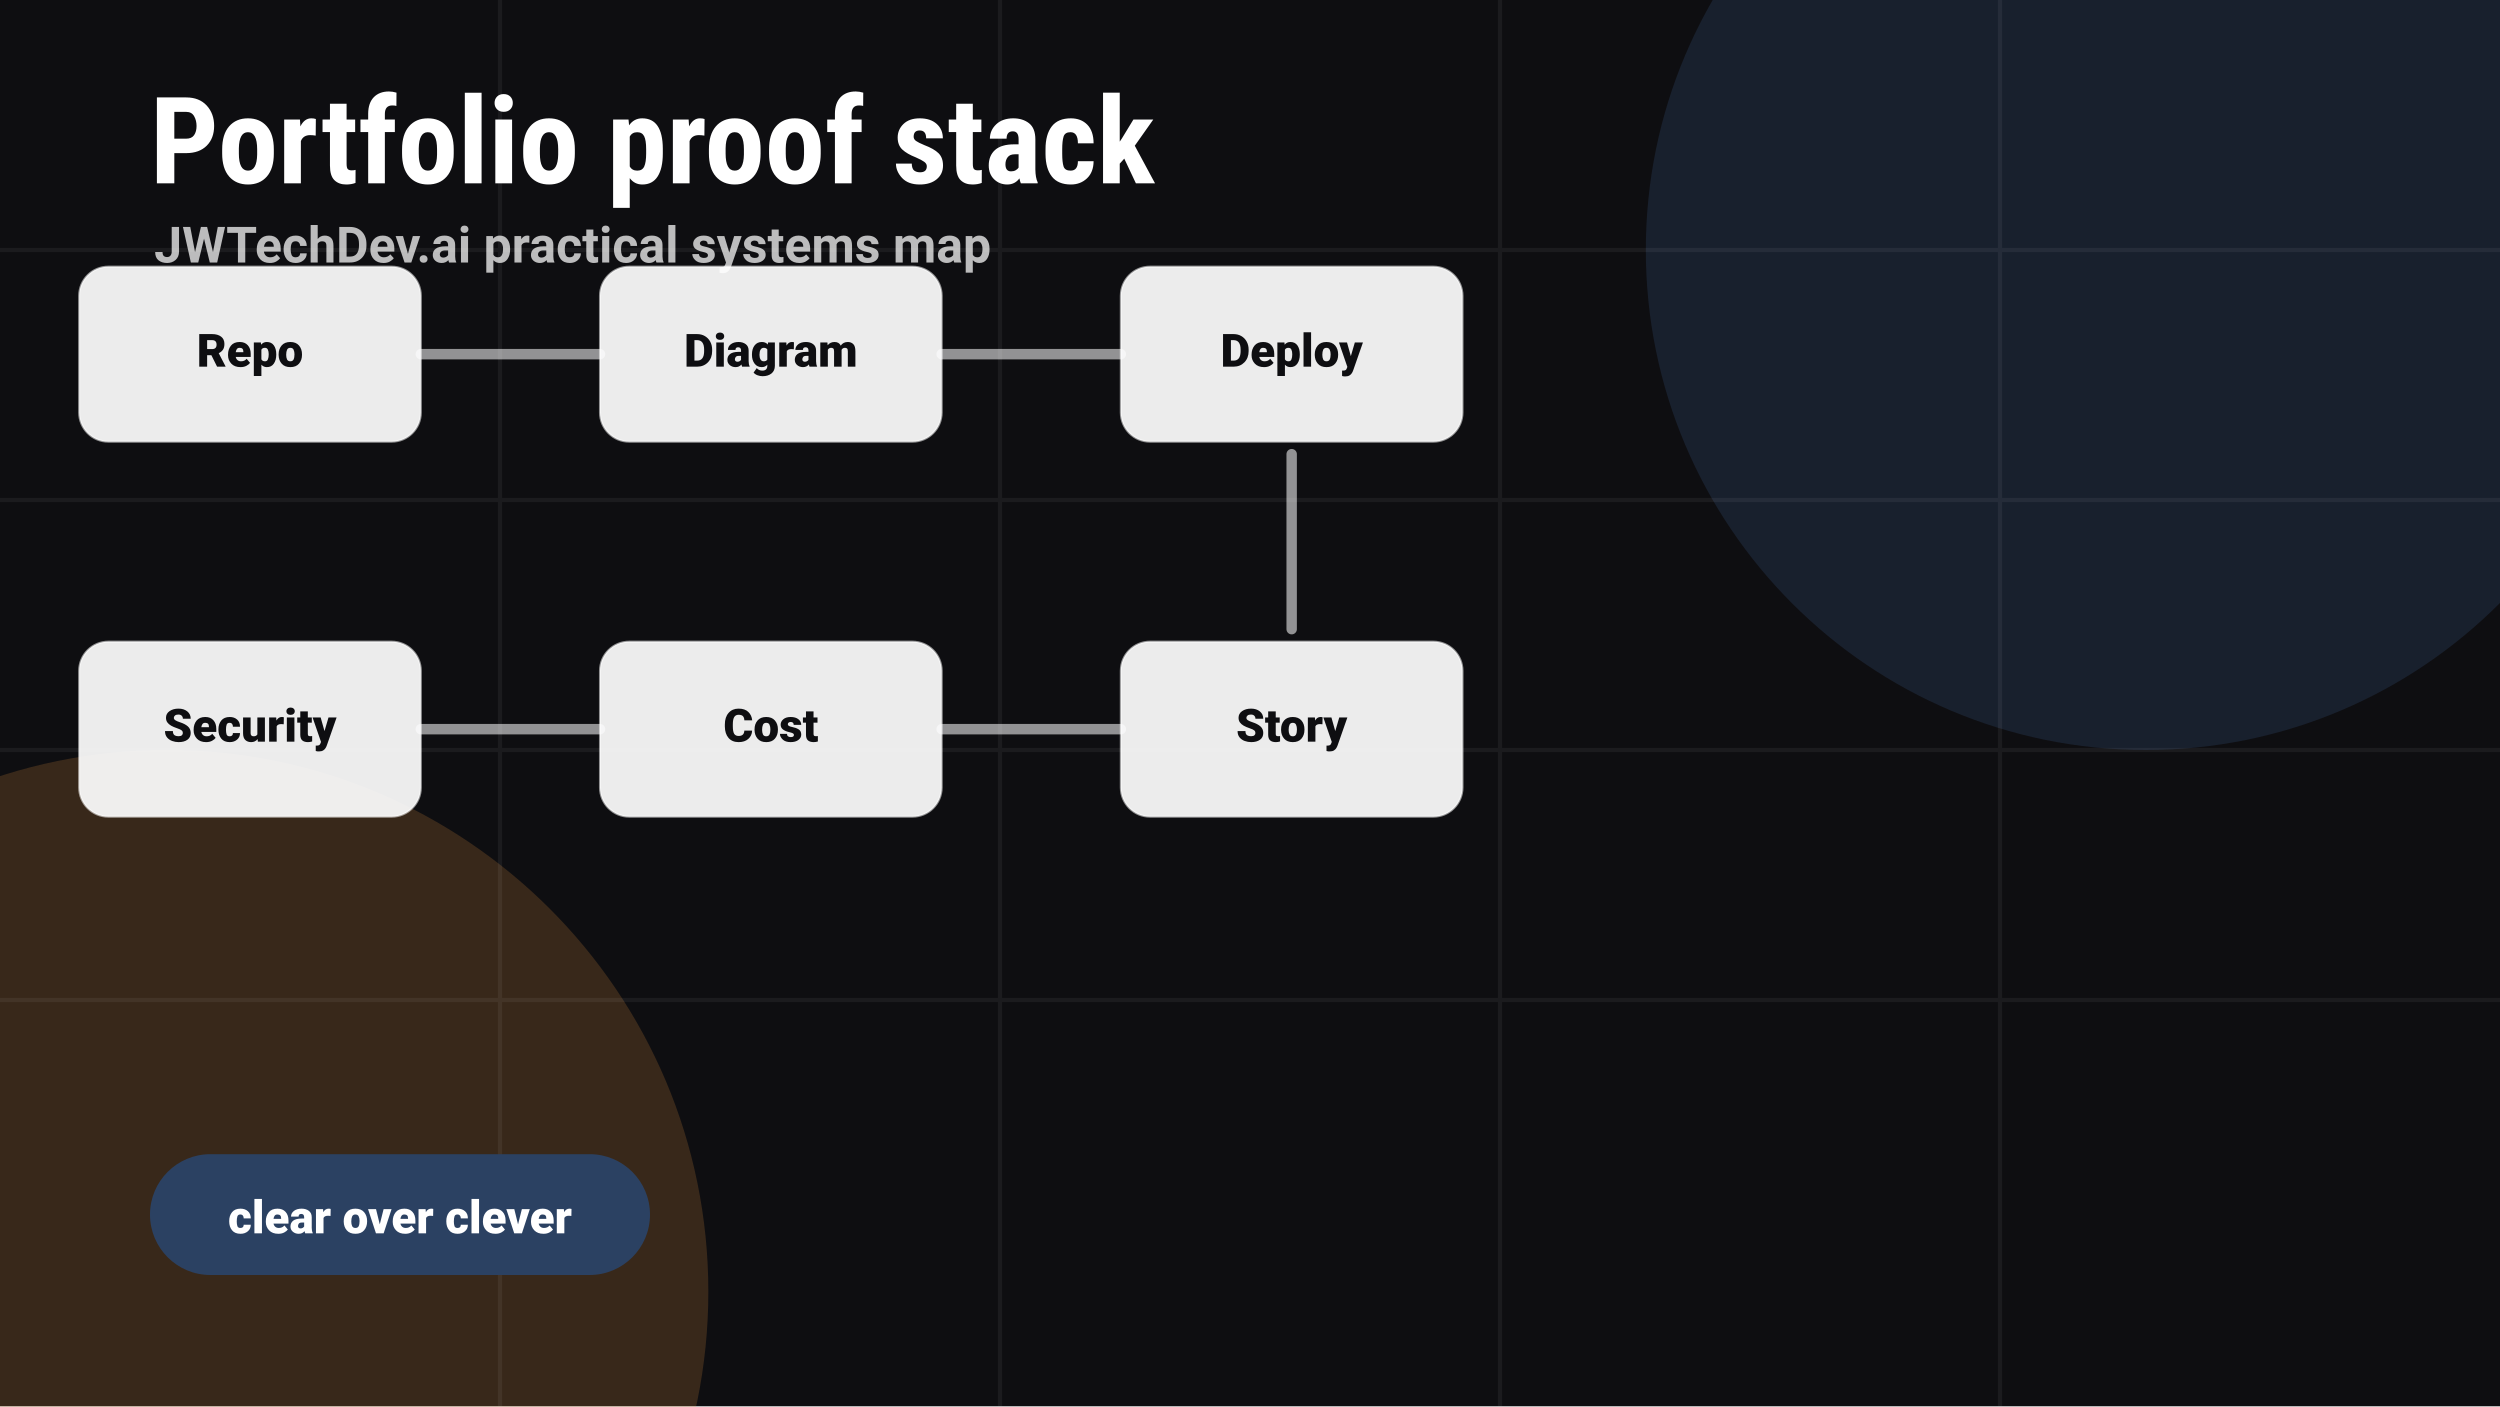
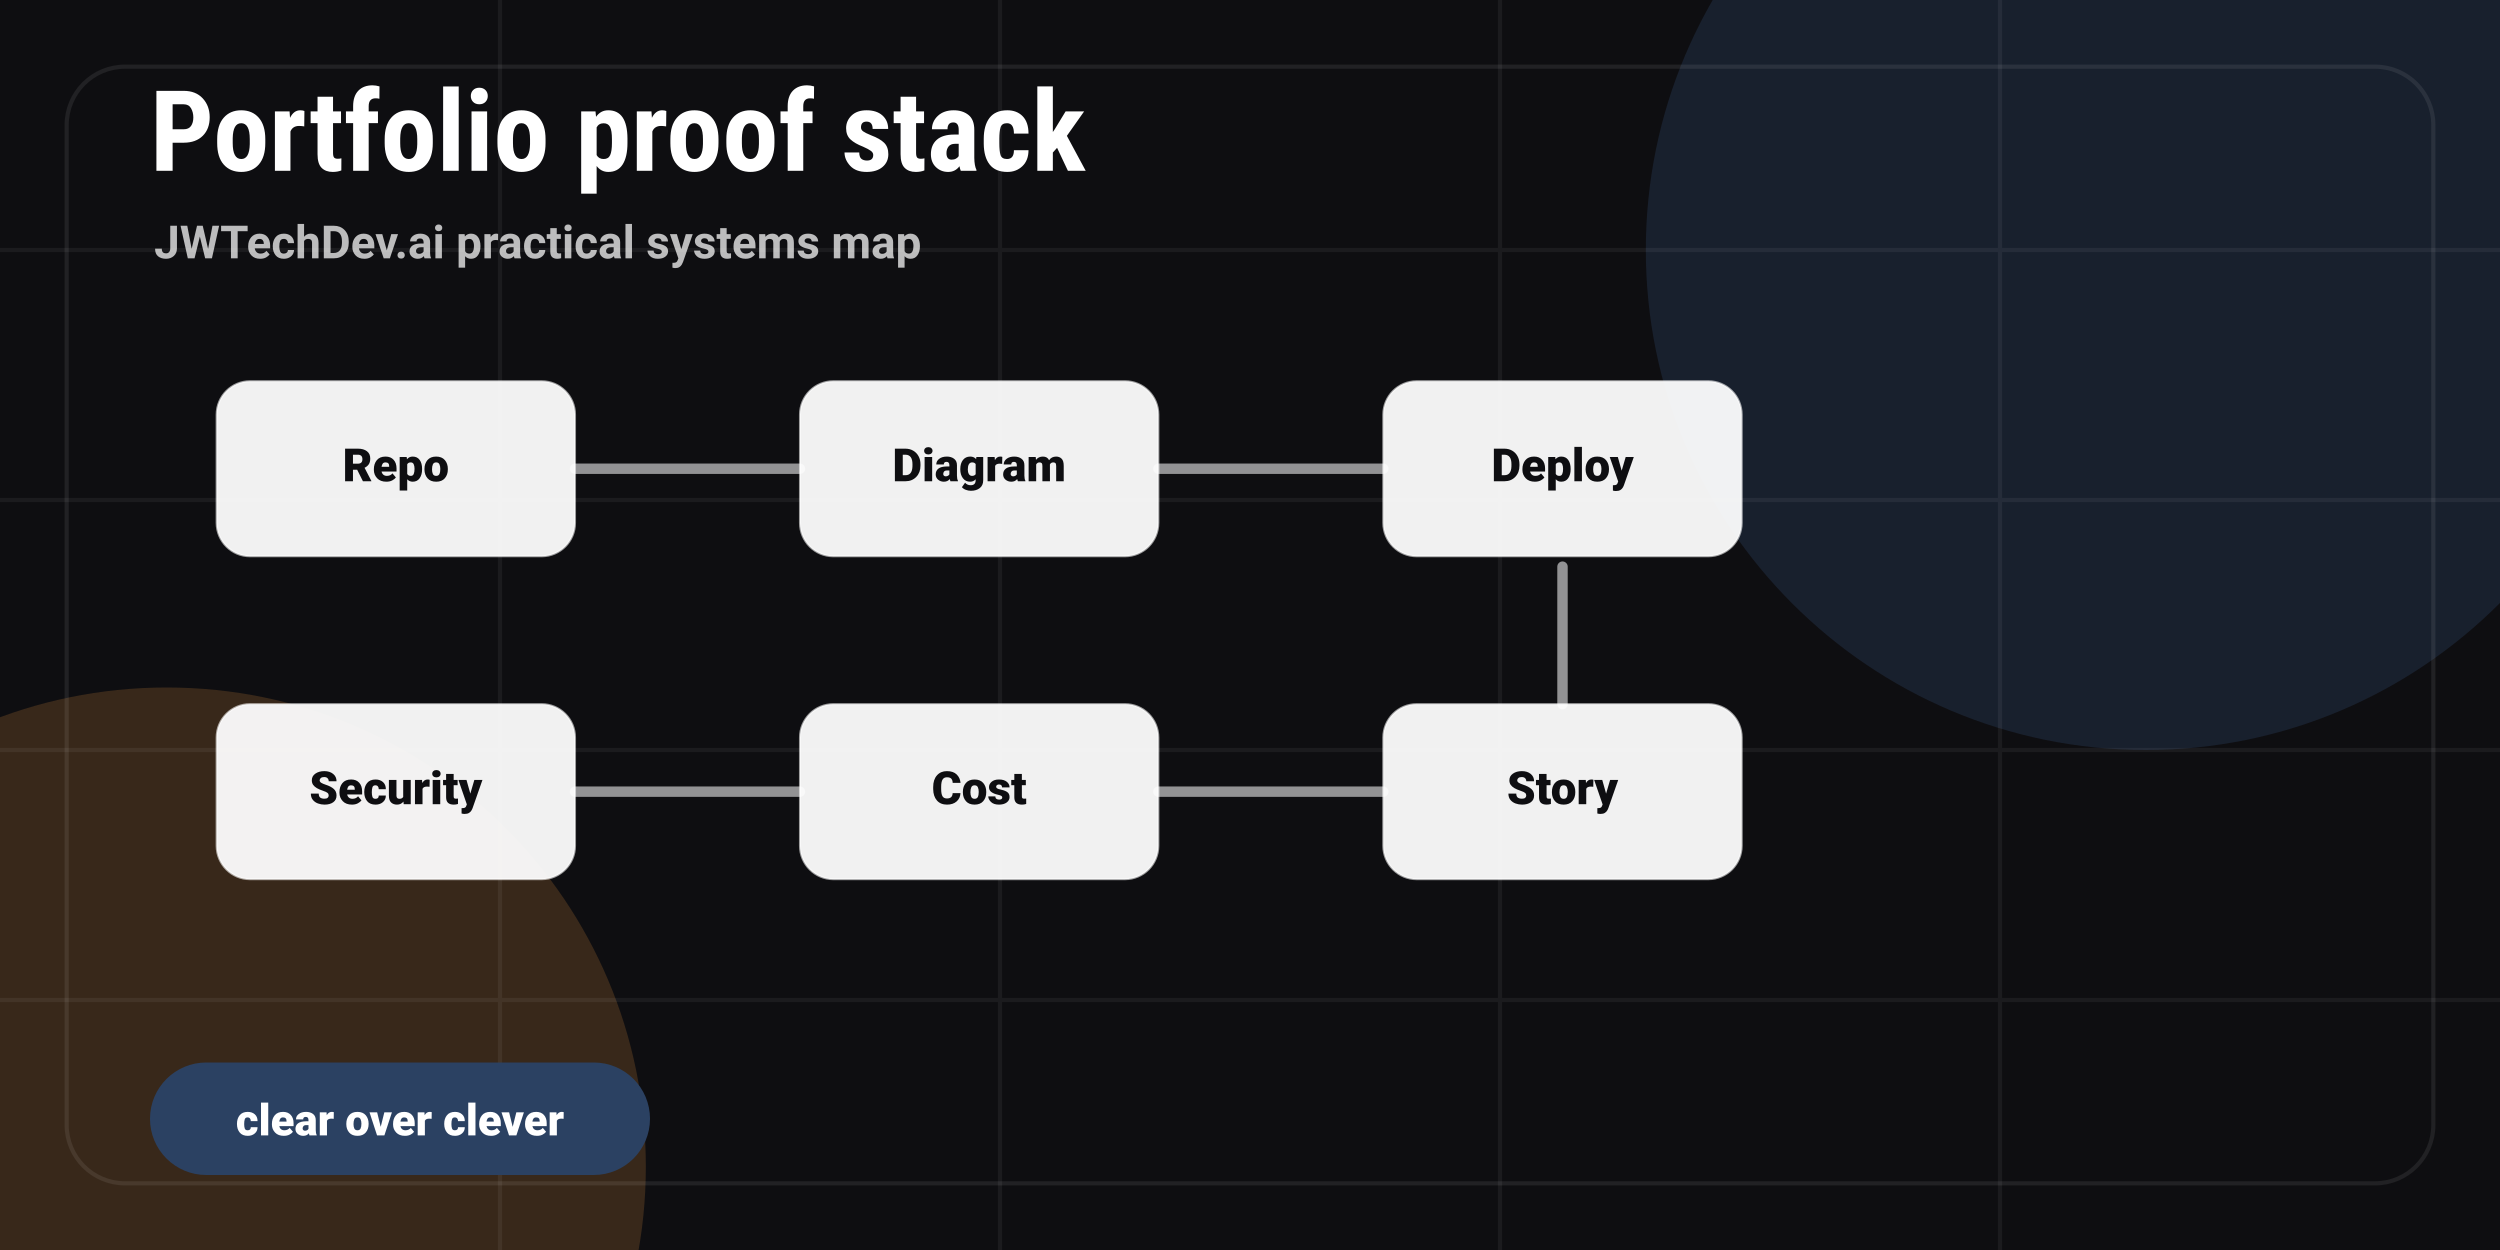
- <svg xmlns="http://www.w3.org/2000/svg" width="1200" height="675" viewBox="0 0 1200 675" role="img" aria-labelledby="title desc">
-   <rect width="1200" height="675" fill="#0e0e11" />
+ <svg xmlns="http://www.w3.org/2000/svg" width="1200" height="600" viewBox="0 0 1200 600" role="img" aria-labelledby="title desc">
+   <rect width="1200" height="600" fill="#0e0e11" />
  <circle cx="1030" cy="120" r="240" fill="#2B4162" opacity=".35" />
-   <circle cx="80" cy="620" r="260" fill="#FA9F42" opacity=".18" />
-   <path d="M0 120h1200M0 240h1200M0 360h1200M0 480h1200M240 0v675M480 0v675M720 0v675M960 0v675" stroke="rgba(255,255,255,.055)" stroke-width="2" />
-   <text x="72" y="88" font-family="Roboto Condensed, Arial, sans-serif" font-size="58" font-weight="900" fill="#fff">Portfolio proof stack</text>
-   <text x="74" y="126" font-family="Roboto, Arial, sans-serif" font-size="24" font-weight="700" fill="rgba(255,255,255,.72)">JWTechDev.ai practical systems map</text>
-   <path d="M202 170h86M452 170h86M620 218v84M538 350h-86M288 350h-86" fill="none" stroke="rgba(255,255,255,.55)" stroke-width="5" stroke-linecap="round" />
+   <circle cx="80" cy="560" r="230" fill="#FA9F42" opacity=".18" />
+   <rect x="32" y="32" width="1136" height="536" rx="28" fill="none" stroke="rgba(255,255,255,.08)" stroke-width="2" />
+   <path d="M0 120h1200M0 240h1200M0 360h1200M0 480h1200M240 0v600M480 0v600M720 0v600M960 0v600" stroke="rgba(255,255,255,.055)" stroke-width="2" />
+   <text x="72" y="82" font-family="Roboto Condensed, Arial, sans-serif" font-size="54" font-weight="900" fill="#fff">Portfolio proof stack</text>
+   <text x="74" y="124" font-family="Roboto, Arial, sans-serif" font-size="22" font-weight="700" fill="rgba(255,255,255,.72)">JWTechDev.ai practical systems map</text>
+   <path d="M276 225h108M556 225h108M750 272v66M664 380h-108M384 380h-108" fill="none" stroke="rgba(255,255,255,.55)" stroke-width="5" stroke-linecap="round" />
  <g>
-     <rect x="38" y="128" width="164" height="84" rx="14" fill="rgba(255,255,255,.92)" stroke="rgba(255,255,255,.55)" />
-     <text x="120" y="176" text-anchor="middle" font-family="Roboto, Arial, sans-serif" font-size="22" font-weight="900" fill="#0e0e11">Repo</text>
+     <rect x="104" y="183" width="172" height="84" rx="16" fill="rgba(255,255,255,.94)" stroke="rgba(255,255,255,.6)" />
+     <text x="190" y="231" text-anchor="middle" font-family="Roboto, Arial, sans-serif" font-size="22" font-weight="900" fill="#0e0e11">Repo</text>
  </g>
  <g>
-     <rect x="288" y="128" width="164" height="84" rx="14" fill="rgba(255,255,255,.92)" stroke="rgba(255,255,255,.55)" />
-     <text x="370" y="176" text-anchor="middle" font-family="Roboto, Arial, sans-serif" font-size="22" font-weight="900" fill="#0e0e11">Diagram</text>
+     <rect x="384" y="183" width="172" height="84" rx="16" fill="rgba(255,255,255,.94)" stroke="rgba(255,255,255,.6)" />
+     <text x="470" y="231" text-anchor="middle" font-family="Roboto, Arial, sans-serif" font-size="22" font-weight="900" fill="#0e0e11">Diagram</text>
  </g>
  <g>
-     <rect x="538" y="128" width="164" height="84" rx="14" fill="rgba(255,255,255,.92)" stroke="rgba(255,255,255,.55)" />
-     <text x="620" y="176" text-anchor="middle" font-family="Roboto, Arial, sans-serif" font-size="22" font-weight="900" fill="#0e0e11">Deploy</text>
+     <rect x="664" y="183" width="172" height="84" rx="16" fill="rgba(255,255,255,.94)" stroke="rgba(255,255,255,.6)" />
+     <text x="750" y="231" text-anchor="middle" font-family="Roboto, Arial, sans-serif" font-size="22" font-weight="900" fill="#0e0e11">Deploy</text>
  </g>
  <g>
-     <rect x="38" y="308" width="164" height="84" rx="14" fill="rgba(255,255,255,.92)" stroke="rgba(255,255,255,.55)" />
-     <text x="120" y="356" text-anchor="middle" font-family="Roboto, Arial, sans-serif" font-size="22" font-weight="900" fill="#0e0e11">Security</text>
+     <rect x="104" y="338" width="172" height="84" rx="16" fill="rgba(255,255,255,.94)" stroke="rgba(255,255,255,.6)" />
+     <text x="190" y="386" text-anchor="middle" font-family="Roboto, Arial, sans-serif" font-size="22" font-weight="900" fill="#0e0e11">Security</text>
  </g>
  <g>
-     <rect x="288" y="308" width="164" height="84" rx="14" fill="rgba(255,255,255,.92)" stroke="rgba(255,255,255,.55)" />
-     <text x="370" y="356" text-anchor="middle" font-family="Roboto, Arial, sans-serif" font-size="22" font-weight="900" fill="#0e0e11">Cost</text>
+     <rect x="384" y="338" width="172" height="84" rx="16" fill="rgba(255,255,255,.94)" stroke="rgba(255,255,255,.6)" />
+     <text x="470" y="386" text-anchor="middle" font-family="Roboto, Arial, sans-serif" font-size="22" font-weight="900" fill="#0e0e11">Cost</text>
  </g>
  <g>
-     <rect x="538" y="308" width="164" height="84" rx="14" fill="rgba(255,255,255,.92)" stroke="rgba(255,255,255,.55)" />
-     <text x="620" y="356" text-anchor="middle" font-family="Roboto, Arial, sans-serif" font-size="22" font-weight="900" fill="#0e0e11">Story</text>
+     <rect x="664" y="338" width="172" height="84" rx="16" fill="rgba(255,255,255,.94)" stroke="rgba(255,255,255,.6)" />
+     <text x="750" y="386" text-anchor="middle" font-family="Roboto, Arial, sans-serif" font-size="22" font-weight="900" fill="#0e0e11">Story</text>
  </g>
-   <rect x="72" y="554" width="240" height="58" rx="29" fill="#2B4162" />
-   <text x="192" y="592" text-anchor="middle" font-family="Roboto, Arial, sans-serif" font-size="22" font-weight="900" fill="#fff">clear over clever</text>
+   <rect x="72" y="510" width="240" height="54" rx="27" fill="#2B4162" />
+   <text x="192" y="545" text-anchor="middle" font-family="Roboto, Arial, sans-serif" font-size="21" font-weight="900" fill="#fff">clear over clever</text>
</svg>
